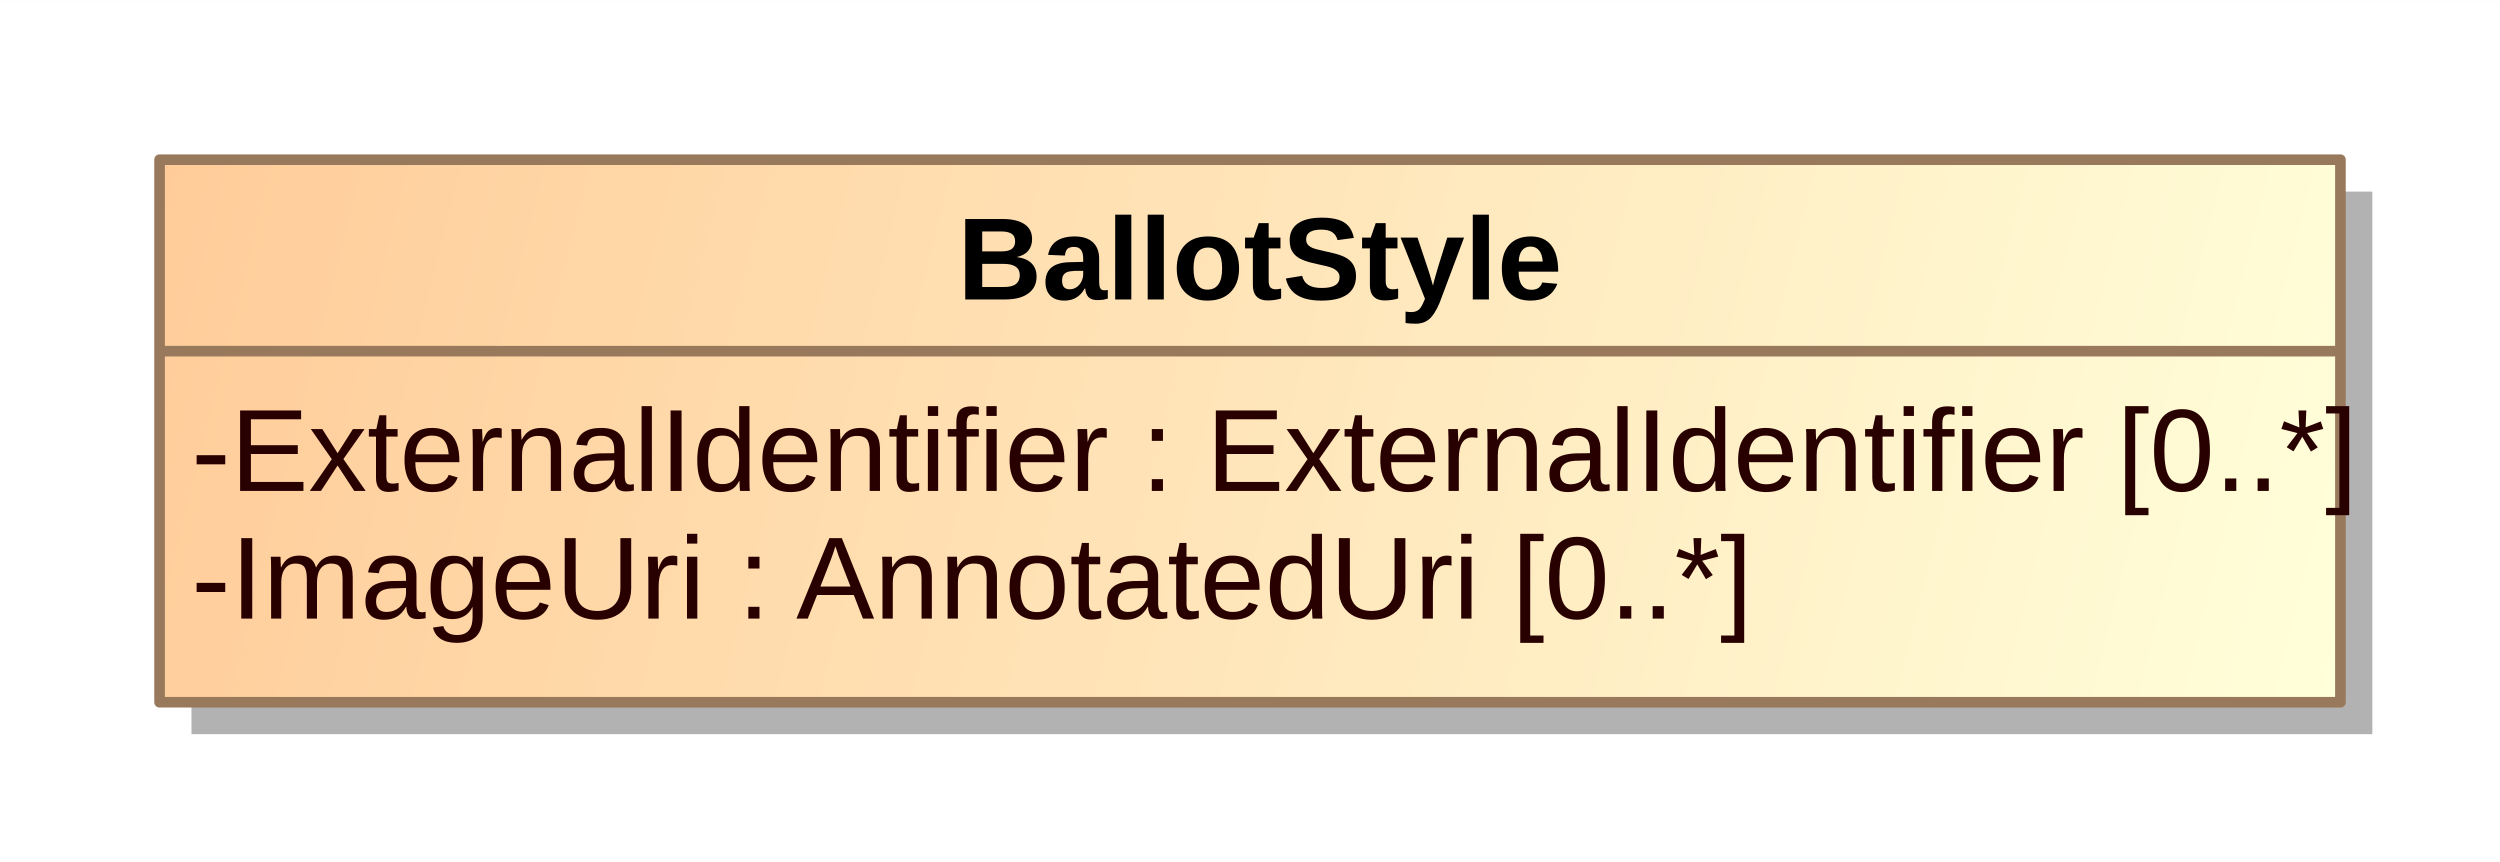
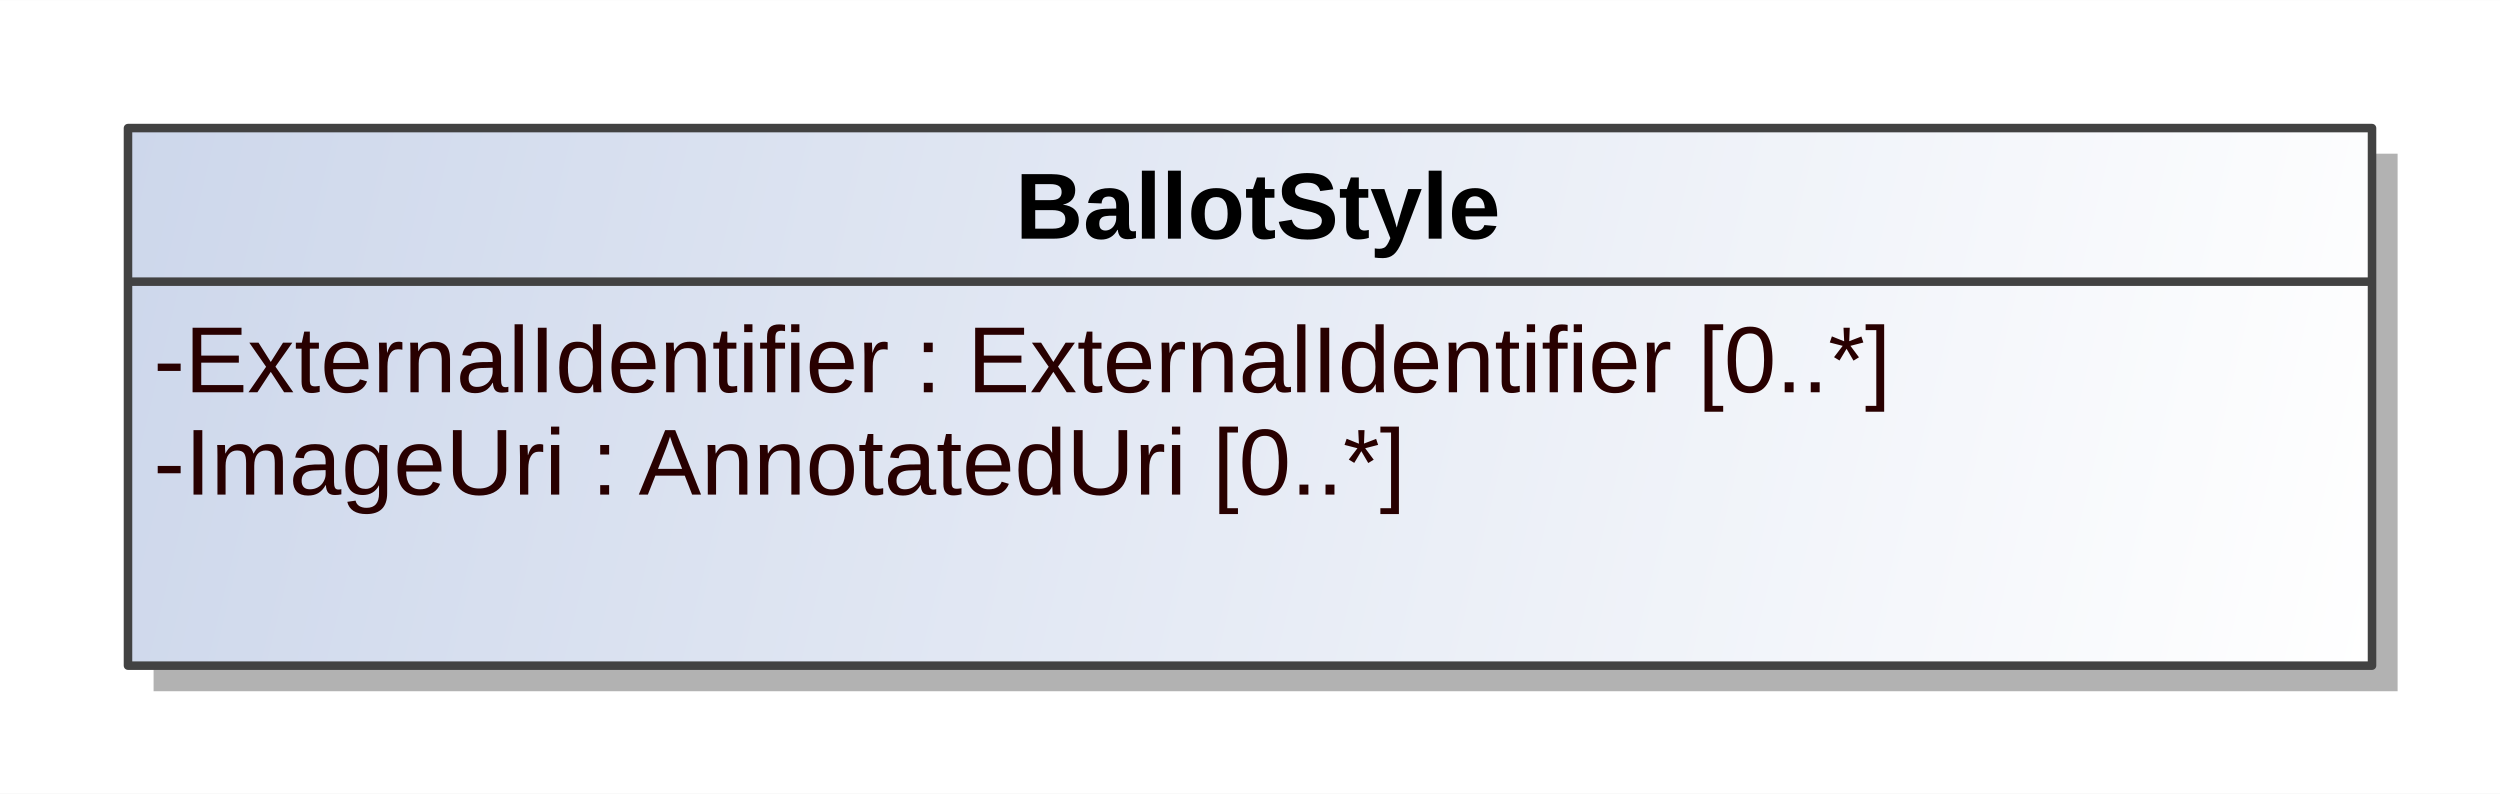
- <svg xmlns="http://www.w3.org/2000/svg" fill-opacity="1" color-rendering="auto" color-interpolation="auto" text-rendering="auto" stroke="black" stroke-linecap="square" width="2.448in" stroke-miterlimit="10" shape-rendering="auto" stroke-opacity="1" fill="black" stroke-dasharray="none" font-weight="normal" stroke-width="1" viewBox="0 0 235 81" height="0.844in" font-family="'Arial'" font-style="normal" stroke-linejoin="miter" font-size="12" stroke-dashoffset="0" image-rendering="auto">
+ <svg xmlns="http://www.w3.org/2000/svg" fill-opacity="1" color-rendering="auto" color-interpolation="auto" text-rendering="auto" stroke="black" stroke-linecap="square" width="3.052in" stroke-miterlimit="10" shape-rendering="auto" stroke-opacity="1" fill="black" stroke-dasharray="none" font-weight="normal" stroke-width="1" viewBox="0 0 293 93" height="0.969in" font-family="'Arial'" font-style="normal" stroke-linejoin="miter" font-size="12" stroke-dashoffset="0" image-rendering="auto">
  <defs id="genericDefs" />
  <g>
    <defs id="defs1">
-       <linearGradient x1="497" gradientUnits="userSpaceOnUse" x2="702" y1="434" y2="485" id="linearGradient1" spreadMethod="pad">
-         <stop stop-opacity="1" stop-color="rgb(255,204,153)" offset="0%" />
-         <stop stop-opacity="1" stop-color="rgb(255,255,218)" offset="100%" />
+       <linearGradient x1="1232" gradientUnits="userSpaceOnUse" x2="1495" y1="1960" y2="2023" id="linearGradient1" spreadMethod="pad">
+         <stop stop-opacity="1" stop-color="rgb(205,215,235)" offset="0%" />
+         <stop stop-opacity="1" stop-color="white" offset="100%" />
      </linearGradient>
      <clipPath clipPathUnits="userSpaceOnUse" id="clipPath1">
-         <path d="M0 0 L235 0 L235 81 L0 81 L0 0 Z" />
+         <path d="M0 0 L293 0 L293 93 L0 93 L0 0 Z" />
      </clipPath>
      <clipPath clipPathUnits="userSpaceOnUse" id="clipPath2">
-         <path d="M482 419 L717 419 L717 500 L482 500 L482 419 Z" />
+         <path d="M1217 1945 L1510 1945 L1510 2038 L1217 2038 L1217 1945 Z" />
      </clipPath>
    </defs>
    <g fill="white" stroke="white">
-       <rect x="0" width="235" height="81" y="0" clip-path="url(#clipPath1)" stroke="none" />
-       <rect x="500" y="437" transform="translate(-482,-419)" clip-path="url(#clipPath2)" fill="rgb(178,178,178)" width="205" text-rendering="geometricPrecision" height="51" stroke="none" />
-       <rect x="497" y="434" transform="translate(-482,-419)" clip-path="url(#clipPath2)" fill="url(#linearGradient1)" width="205" text-rendering="geometricPrecision" height="51" stroke="none" />
+       <rect x="0" width="293" height="93" y="0" clip-path="url(#clipPath1)" stroke="none" />
+       <rect x="1235" y="1963" transform="translate(-1217,-1945)" clip-path="url(#clipPath2)" fill="rgb(178,178,178)" width="263" text-rendering="geometricPrecision" height="63" stroke="none" />
+       <rect x="1232" y="1960" transform="translate(-1217,-1945)" clip-path="url(#clipPath2)" fill="url(#linearGradient1)" width="263" text-rendering="geometricPrecision" height="63" stroke="none" />
    </g>
-     <g fill="rgb(153,121,92)" text-rendering="geometricPrecision" transform="translate(-482,-419)" stroke-linecap="butt" stroke="rgb(153,121,92)" stroke-linejoin="round">
-       <rect fill="none" x="497" width="205" height="51" y="434" clip-path="url(#clipPath2)" />
-       <line y2="452" fill="none" x1="497" clip-path="url(#clipPath2)" x2="702" y1="452" />
-       <text x="500" font-size="11" y="477.138" clip-path="url(#clipPath2)" fill="rgb(40,0,0)" stroke="none" space="preserve">-ImageUri : AnnotatedUri [0..*]</text>
-       <text x="500" font-size="11" y="465.138" clip-path="url(#clipPath2)" fill="rgb(40,0,0)" stroke="none" space="preserve">-ExternalIdentifier : ExternalIdentifier [0..*]</text>
+     <g fill="rgb(66,66,66)" text-rendering="geometricPrecision" transform="translate(-1217,-1945)" stroke-linecap="butt" stroke="rgb(66,66,66)" stroke-linejoin="round">
+       <rect fill="none" x="1232" width="263" height="63" y="1960" clip-path="url(#clipPath2)" />
+       <line y2="1978" fill="none" x1="1232" clip-path="url(#clipPath2)" x2="1495" y1="1978" />
+       <text x="1235" font-size="11" y="2002.958" clip-path="url(#clipPath2)" fill="rgb(40,0,0)" stroke="none" space="preserve">-ImageUri : AnnotatedUri [0..*]</text>
+       <text x="1235" font-size="11" y="1990.958" clip-path="url(#clipPath2)" fill="rgb(40,0,0)" stroke="none" space="preserve">-ExternalIdentifier : ExternalIdentifier [0..*]</text>
    </g>
-     <g text-rendering="geometricPrecision" font-size="11" font-weight="bold" transform="translate(-482,-419)" stroke-linecap="butt" stroke-linejoin="round">
-       <text x="572" space="preserve" y="447.138" clip-path="url(#clipPath2)" stroke="none">BallotStyle</text>
+     <g text-rendering="geometricPrecision" font-size="11" font-weight="bold" transform="translate(-1217,-1945)" stroke-linecap="butt" stroke-linejoin="round">
+       <text x="1336" space="preserve" y="1972.958" clip-path="url(#clipPath2)" stroke="none">BallotStyle</text>
    </g>
  </g>
</svg>
